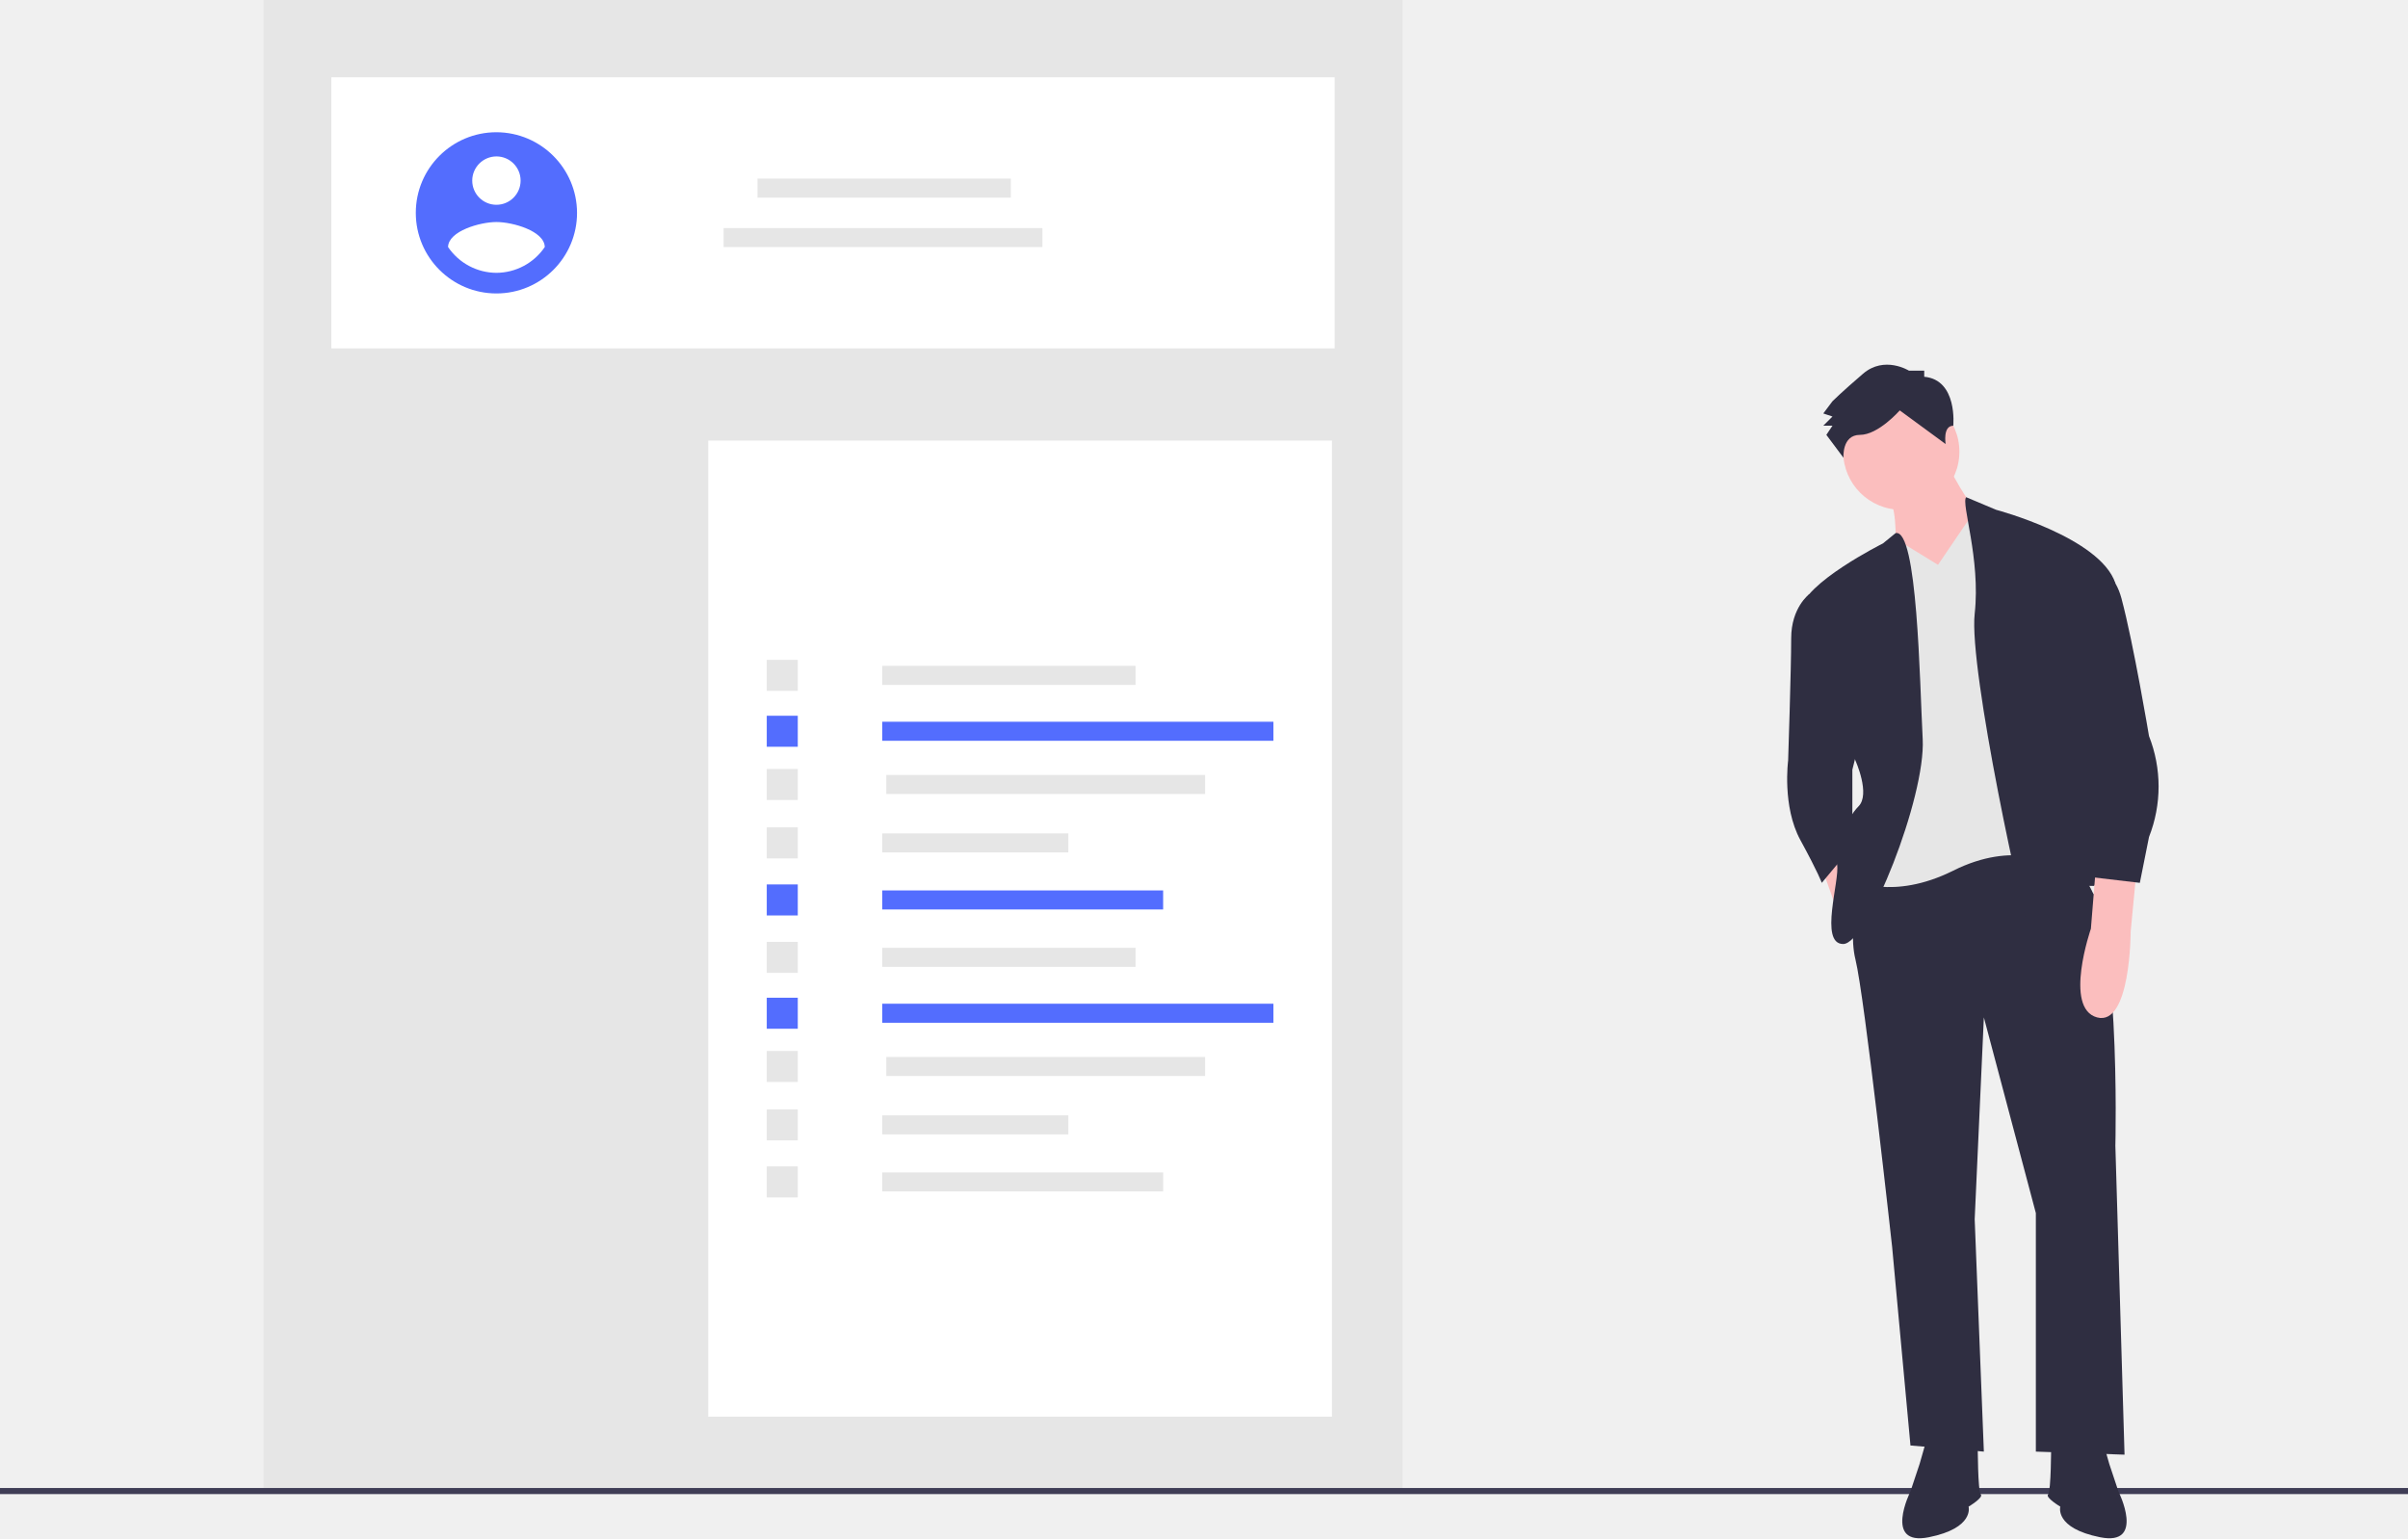
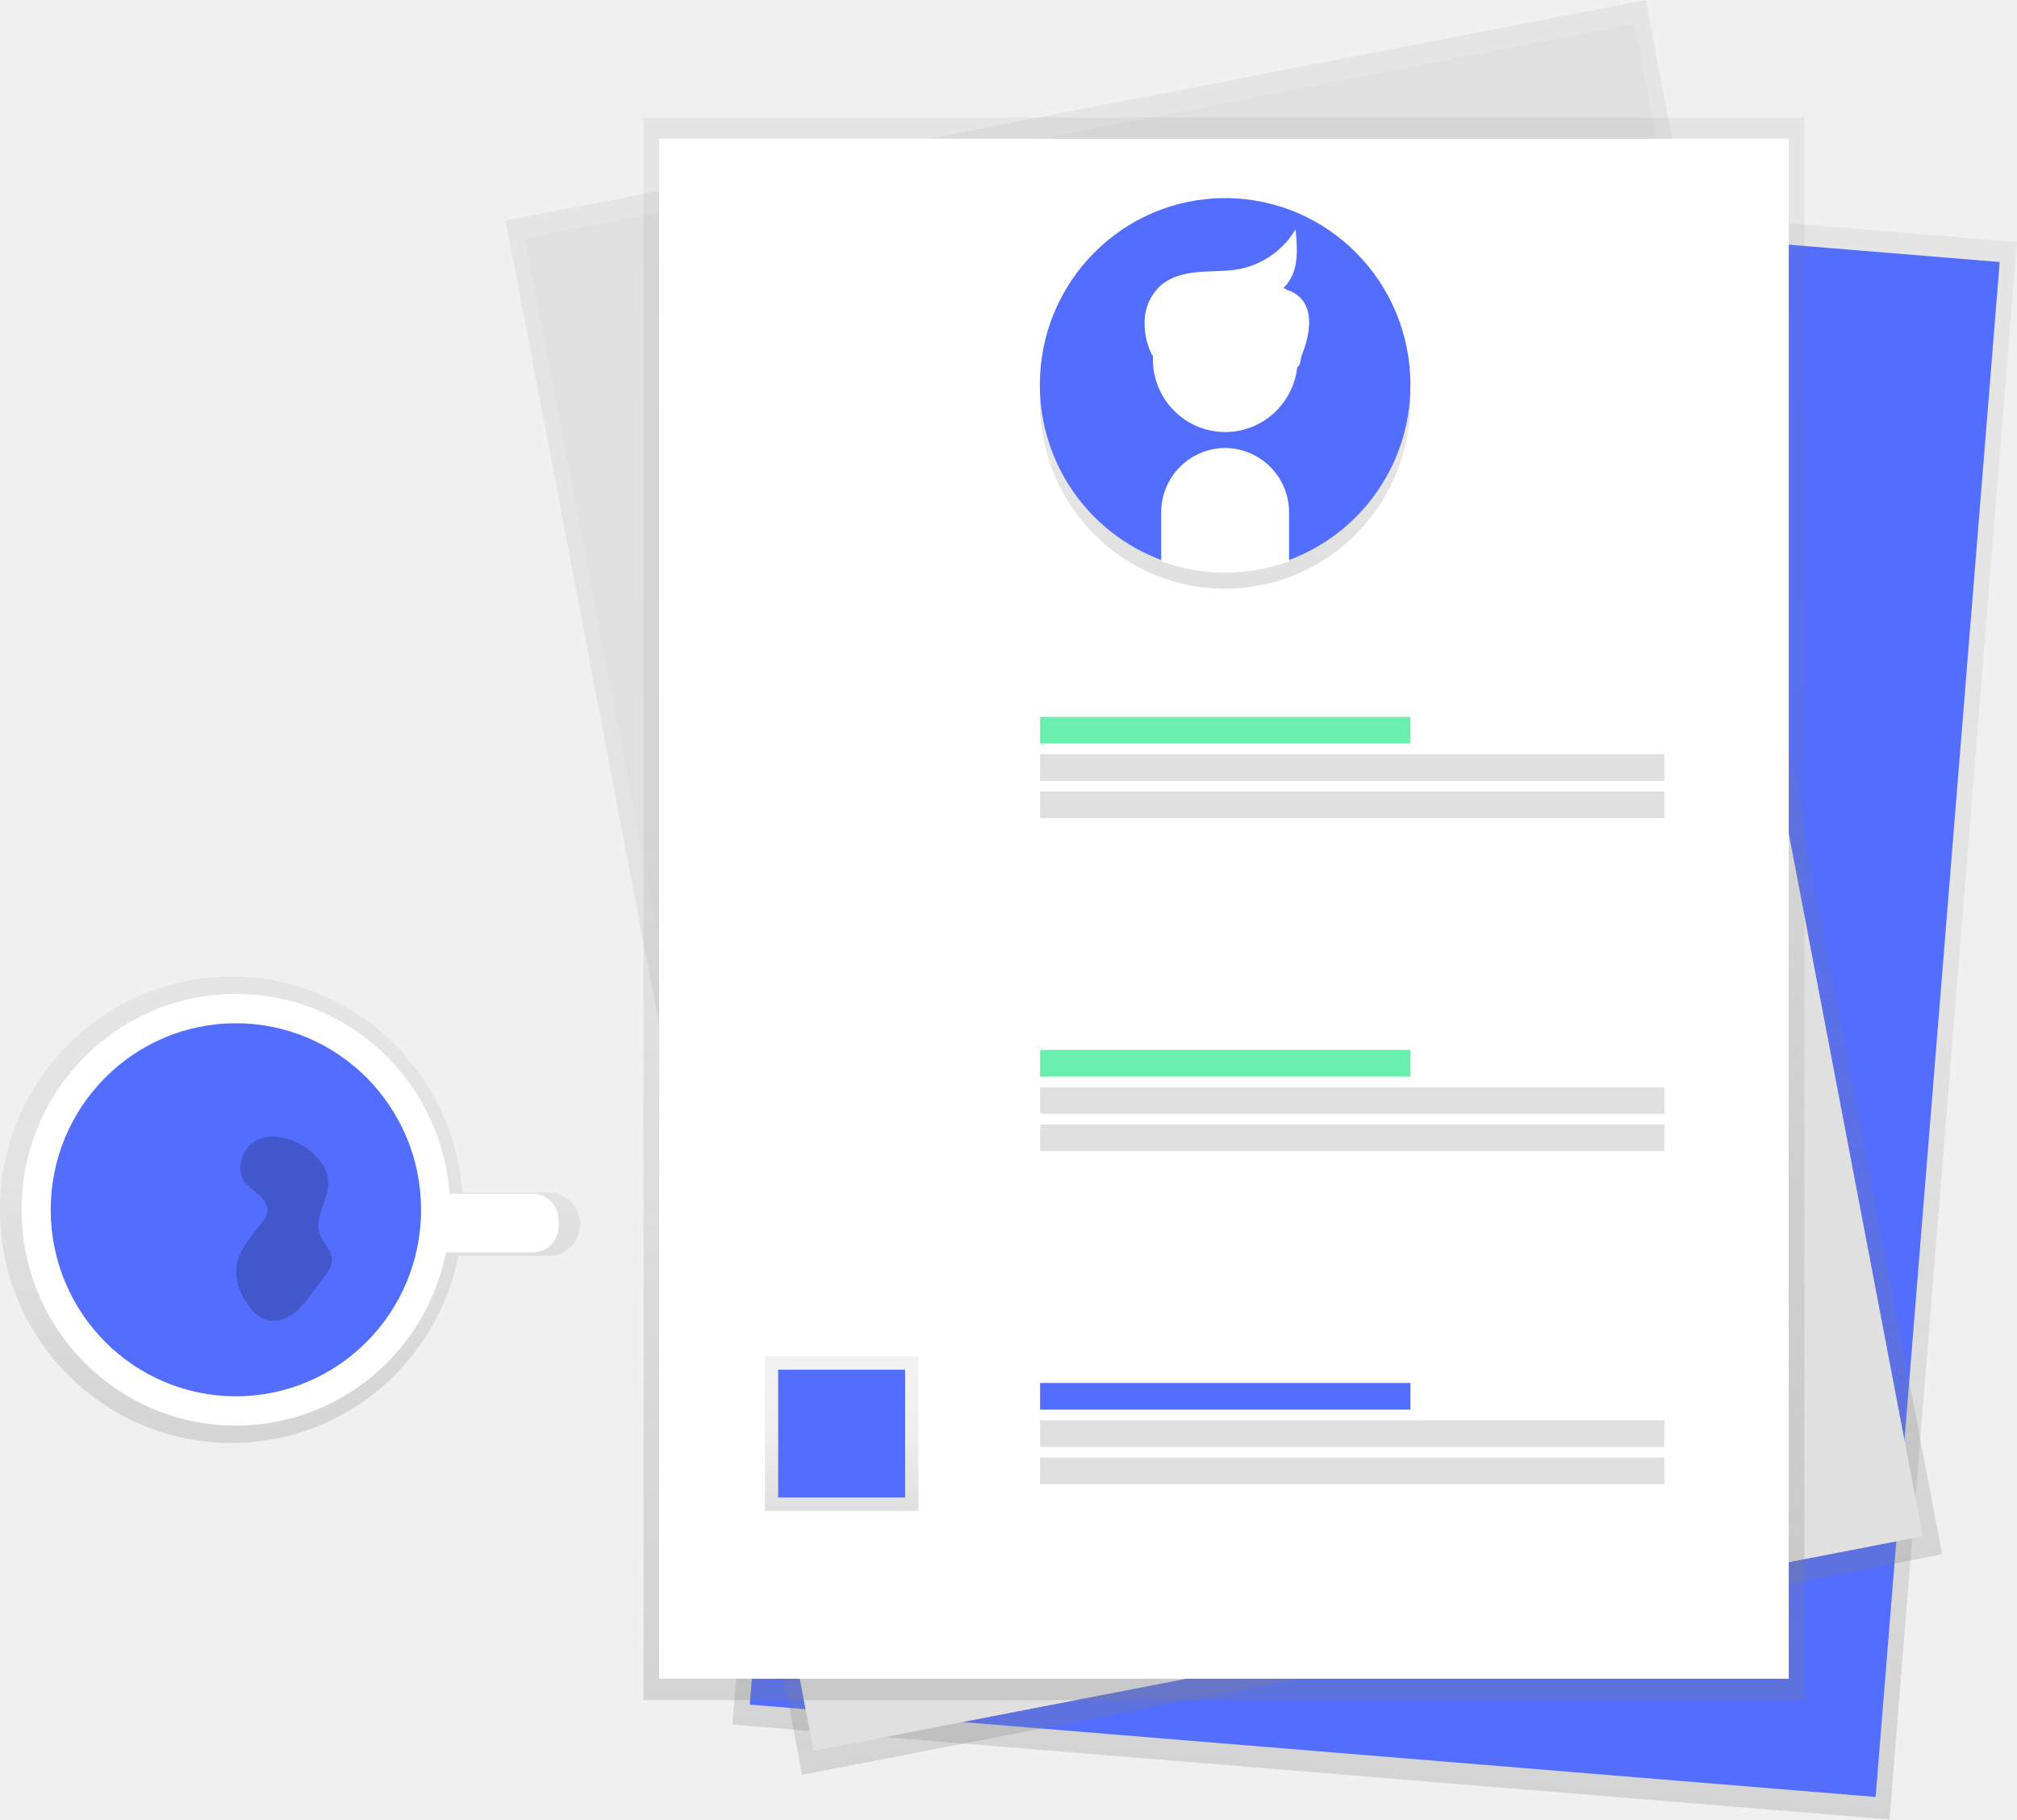
- <svg xmlns="http://www.w3.org/2000/svg" id="b692d93a-f629-4531-a33b-6f799117a7ad" data-name="Layer 1" width="888" height="567.337" viewBox="0 0 888 567.337">
-   <rect x="97.182" width="420" height="550" fill="#e6e6e6" />
-   <rect x="122.182" y="28.5" width="370" height="100" fill="#fff" />
-   <rect x="261.182" y="162.5" width="230" height="360" fill="#fff" />
-   <rect x="279.34" y="65.866" width="93.423" height="7.022" fill="#e6e6e6" />
-   <rect x="266.84" y="84.112" width="117.573" height="7.022" fill="#e6e6e6" />
-   <rect x="325.34" y="245.575" width="93.423" height="7.022" fill="#e6e6e6" />
-   <rect x="325.34" y="266.189" width="144.266" height="7.022" fill="#536dfe" />
-   <rect x="326.84" y="285.821" width="117.573" height="7.022" fill="#e6e6e6" />
-   <rect x="325.34" y="307.362" width="68.637" height="7.022" fill="#e6e6e6" />
-   <rect x="325.34" y="328.403" width="103.592" height="7.022" fill="#536dfe" />
-   <rect x="282.759" y="243.366" width="11.44" height="11.44" fill="#e6e6e6" />
-   <rect x="282.759" y="263.98" width="11.44" height="11.44" fill="#536dfe" />
-   <rect x="282.759" y="283.612" width="11.44" height="11.44" fill="#e6e6e6" />
-   <rect x="282.759" y="305.153" width="11.44" height="11.44" fill="#e6e6e6" />
-   <rect x="282.759" y="326.194" width="11.44" height="11.44" fill="#536dfe" />
-   <rect x="325.34" y="349.575" width="93.423" height="7.022" fill="#e6e6e6" />
-   <rect x="325.34" y="370.189" width="144.266" height="7.022" fill="#536dfe" />
-   <rect x="326.84" y="389.821" width="117.573" height="7.022" fill="#e6e6e6" />
-   <rect x="325.34" y="411.362" width="68.637" height="7.022" fill="#e6e6e6" />
-   <rect x="325.34" y="432.403" width="103.592" height="7.022" fill="#e6e6e6" />
-   <rect x="282.759" y="347.366" width="11.44" height="11.44" fill="#e6e6e6" />
-   <rect x="282.759" y="367.98" width="11.44" height="11.44" fill="#536dfe" />
-   <rect x="282.759" y="387.612" width="11.44" height="11.44" fill="#e6e6e6" />
-   <rect x="282.759" y="409.153" width="11.44" height="11.44" fill="#e6e6e6" />
-   <rect x="282.759" y="430.194" width="11.44" height="11.44" fill="#e6e6e6" />
-   <path d="M339.065,215.102a29.729,29.729,0,1,0,29.729,29.729A29.816,29.816,0,0,0,339.065,215.102Zm0,8.919a8.919,8.919,0,1,1-8.919,8.919,8.949,8.949,0,0,1,8.919-8.919Zm0,42.936a21.657,21.657,0,0,1-17.837-9.519c.143-5.946,11.892-9.219,17.837-9.219s17.694,3.273,17.837,9.219a21.693,21.693,0,0,1-17.837,9.519Z" transform="translate(-156 -166.3314)" fill="#536dfe" />
-   <rect y="548.802" width="888" height="2.241" fill="#3f3d56" />
-   <path d="M872.929,335.176S883.079,356.604,889.846,358.86l-19.173,29.323-15.789-19.173s1.128-13.534-2.256-19.173S872.929,335.176,872.929,335.176Z" transform="translate(-156 -166.3314)" fill="#fbbebe" />
-   <circle cx="701.14" cy="166.589" r="21.428" fill="#fbbebe" />
-   <polygon points="671.817 319.97 677.456 335.759 684.223 327.864 678.544 309.88 671.817 319.97" fill="#fbbebe" />
-   <path d="M843.606,478.406s-6.767,28.195-3.383,41.728,13.534,106.013,13.534,106.013l6.767,73.307L887.59,701.71l-3.383-85.712,3.383-74.435,19.173,72.179V701.71l32.706,1.128-3.383-113.907s2.256-87.968-12.406-99.246-16.917-13.534-16.917-13.534Z" transform="translate(-156 -166.3314)" fill="#2f2e41" />
-   <path d="M866.162,698.327l-2.256,7.895-3.383,10.15s-10.15,20.3,6.767,16.917,14.661-11.278,14.661-11.278,5.639-3.383,4.511-4.511-1.128-18.045-1.128-18.045Z" transform="translate(-156 -166.3314)" fill="#2f2e41" />
-   <path d="M931.574,698.327l2.256,7.895,3.383,10.15s10.15,20.3-6.767,16.917-14.661-11.278-14.661-11.278-5.639-3.383-4.511-4.511,1.128-18.045,1.128-18.045Z" transform="translate(-156 -166.3314)" fill="#2f2e41" />
-   <path d="M870.673,374.649,884.467,354.349l25.679,13.534,3.383,117.291s-14.661-9.022-37.217,2.256-37.217,3.383-37.217,3.383l13.534-50.751-5.639-67.668,8.065-7.32Z" transform="translate(-156 -166.3314)" fill="#e6e6e6" />
-   <path d="M855.058,362.938l-4.685,3.816s-29.323,14.661-30.45,24.812l20.3,55.262s5.639,12.406,1.128,16.917-9.022,15.789-7.895,21.428-6.767,29.323,2.256,29.323,30.45-54.134,29.323-75.562S863.126,361.378,855.058,362.938Z" transform="translate(-156 -166.3314)" fill="#2f2e41" />
-   <path d="M830.073,384.799l-6.951.744s-6.582,4.895-6.582,16.173-1.128,45.112-1.128,45.112-2.256,16.917,4.511,29.323,7.895,15.789,7.895,15.789l11.278-13.534v-28.195l4.511-18.045Z" transform="translate(-156 -166.3314)" fill="#2f2e41" />
-   <path d="M881.076,349.709l11.025,4.64s38.345,10.15,43.984,27.067L920.296,420.889s11.278,72.179,7.895,72.179h-3.383s9.022,6.767,3.383,9.022-19.173,20.3-22.556,12.406-23.684-101.502-21.428-121.802S879.073,351.836,881.076,349.709Z" transform="translate(-156 -166.3314)" fill="#2f2e41" />
-   <path d="M865.598,305.29v-2.256h-5.639s-9.022-5.639-16.917,1.128-11.278,10.15-11.278,10.15l-3.383,4.511,3.383,1.128-3.383,3.383h3.383l-2.256,3.383,6.322,8.458s-.683-8.458,6.084-8.458,14.661-9.022,14.661-9.022l16.917,12.406s-1.128-6.735,2.819-6.751C876.312,323.35,878.004,306.417,865.598,305.29Z" transform="translate(-156 -166.3314)" fill="#2f2e41" />
-   <path d="M943.98,486.301l-2.256,23.684s0,34.962-12.406,31.578-2.256-32.706-2.256-32.706l1.714-21.209Z" transform="translate(-156 -166.3314)" fill="#fbbebe" />
-   <path d="M919.169,375.777s14.661-5.639,19.173,11.278,10.15,50.751,10.15,50.751a50.751,50.751,0,0,1,0,37.217l-3.383,16.917-19.173-2.256-4.511-38.345L916.913,402.844Z" transform="translate(-156 -166.3314)" fill="#2f2e41" />
+ <svg xmlns="http://www.w3.org/2000/svg" xmlns:xlink="http://www.w3.org/1999/xlink" id="062a65d4-6310-416e-8fb8-777315adf84b" data-name="Layer 1" width="853.53" height="770" viewBox="0 0 853.53 770">
+   <defs>
+     <linearGradient id="7db19e5e-7cc3-41df-8a16-c81cf46c1195" x1="758.38" y1="801.59" x2="758.38" y2="131.56" gradientTransform="translate(-136.27 -110.44) rotate(4.65)" gradientUnits="userSpaceOnUse">
+       <stop offset="0" stop-color="gray" stop-opacity="0.25" />
+       <stop offset="0.54" stop-color="gray" stop-opacity="0.12" />
+       <stop offset="1" stop-color="gray" stop-opacity="0.1" />
+     </linearGradient>
+     <linearGradient id="87908c47-1c47-4a2f-b745-20cb7009bb75" x1="685.97" y1="797.2" x2="685.97" y2="126.94" gradientTransform="translate(-242.89 51.18) rotate(-10.87)" xlink:href="#7db19e5e-7cc3-41df-8a16-c81cf46c1195" />
+     <linearGradient id="f482b758-09b8-4320-b57c-ecd1bdf3658e" x1="517.93" y1="719.46" x2="517.93" y2="49.68" gradientTransform="matrix(1, 0, 0, 1, 0, 0)" xlink:href="#7db19e5e-7cc3-41df-8a16-c81cf46c1195" />
+     <linearGradient id="720977dd-28dd-4cd1-b9d4-02f8d793e7ce" x1="553.48" y1="380.79" x2="559.93" y2="535.01" gradientTransform="matrix(-1, 0.01, -0.01, -1, 1253.94, 688.13)" gradientUnits="userSpaceOnUse">
+       <stop offset="0" stop-opacity="0.12" />
+       <stop offset="0.55" stop-opacity="0.09" />
+       <stop offset="1" stop-opacity="0.02" />
+     </linearGradient>
+     <linearGradient id="e8979000-d63e-4fe0-8af1-0dfdd65d3420" x1="356.17" y1="639.4" x2="356.17" y2="574" gradientTransform="matrix(1, 0, 0, 1, 0, 0)" xlink:href="#7db19e5e-7cc3-41df-8a16-c81cf46c1195" />
+     <linearGradient id="3889af47-bc7c-4009-b8ee-af9d60c73d61" x1="296" y1="675.66" x2="296" y2="478.3" gradientTransform="matrix(1, 0, 0, 1, 0, 0)" xlink:href="#7db19e5e-7cc3-41df-8a16-c81cf46c1195" />
+   </defs>
+   <polygon points="799.57 770 309.95 729.85 363.91 62.28 853.53 102.43 799.57 770" fill="url(#7db19e5e-7cc3-41df-8a16-c81cf46c1195)" />
+   <polygon points="793.7 760.47 317.27 721.39 369.78 71.81 846.21 110.88 793.7 760.47" fill="#536dfe" />
+   <polygon points="821.86 657.75 339.44 751.09 214 93.34 696.42 0 821.86 657.75" fill="url(#87908c47-1c47-4a2f-b745-20cb7009bb75)" />
+   <polygon points="813.67 650.15 344.25 740.98 222.19 100.94 691.61 10.12 813.67 650.15" fill="#e0e0e0" />
+   <rect x="272.31" y="49.68" width="491.24" height="669.78" fill="url(#f482b758-09b8-4320-b57c-ecd1bdf3658e)" />
+   <rect x="278.93" y="58.7" width="478.01" height="651.73" fill="#fff" />
+   <path d="M613.25,236.15c.52,43.61,36.05,78.54,79.35,78s78-36.31,77.46-79.93a79,79,0,0,0-52.75-73.69l.24,20.34A26.73,26.73,0,0,1,691.32,208h0a26.72,26.72,0,0,1-26.87-26.42l-.24-20.34A79,79,0,0,0,613.25,236.15Z" transform="translate(-173.24 -65)" fill="url(#720977dd-28dd-4cd1-b9d4-02f8d793e7ce)" />
+   <path d="M770.09,227.84c0-43.62-35.1-79-78.41-79s-78.41,35.36-78.41,79a79,79,0,0,0,51.86,74.33V281.83a26.72,26.72,0,0,1,26.55-26.74h0a26.72,26.72,0,0,1,26.55,26.74v20.35A79,79,0,0,0,770.09,227.84Z" transform="translate(-173.24 -65)" fill="#536dfe" />
+   <ellipse cx="518.49" cy="151.98" rx="30.14" ry="30.36" fill="#fff" stroke="#fff" stroke-miterlimit="10" />
+   <path d="M691.68,255.09h0a26.72,26.72,0,0,0-26.55,26.74v20.35a78.17,78.17,0,0,0,53.1,0V281.83A26.72,26.72,0,0,0,691.68,255.09Z" transform="translate(-173.24 -65)" fill="#fff" stroke="#fff" stroke-miterlimit="10" />
+   <path d="M661.33,215.3A29.63,29.63,0,0,1,658.12,200a20.48,20.48,0,0,1,6.68-13.85c4.39-3.77,10.34-5.1,16.09-5.56s11.58-.18,17.24-1.31a36,36,0,0,0,23-15.72c.36,4.45.72,9-.13,13.36s-3.09,8.7-6.87,11c4.58-2.13,4.08,2.87,3.09,5.86,2.27,2.76,7.78,3.22,8.06,6.79s.23,7.26-1.15,10.55.1,9.1-3.44,9.35" transform="translate(-173.24 -65)" fill="#fff" stroke="#fff" stroke-miterlimit="10" />
+   <path d="M715.81,187.26s21,1.85,6.06,33.29" transform="translate(-173.24 -65)" fill="#fff" />
+   <rect x="323.71" y="574" width="64.93" height="65.4" fill="url(#e8979000-d63e-4fe0-8af1-0dfdd65d3420)" />
+   <rect x="329.3" y="579.64" width="53.73" height="54.12" fill="#536dfe" />
+   <rect x="440.13" y="303.38" width="156.72" height="11.28" fill="#69f0ae" />
+   <rect x="440.13" y="319.17" width="264.19" height="11.28" fill="#e0e0e0" />
+   <rect x="440.13" y="334.95" width="264.19" height="11.28" fill="#e0e0e0" />
+   <rect x="440.13" y="444.33" width="156.72" height="11.28" fill="#69f0ae" />
+   <rect x="440.13" y="460.11" width="264.19" height="11.28" fill="#e0e0e0" />
+   <rect x="440.13" y="475.9" width="264.19" height="11.28" fill="#e0e0e0" />
+   <rect x="440.13" y="585.27" width="156.72" height="11.28" fill="#536dfe" />
+   <rect x="440.13" y="601.06" width="264.19" height="11.28" fill="#e0e0e0" />
+   <rect x="440.13" y="616.85" width="264.19" height="11.28" fill="#e0e0e0" />
+   <path d="M405.46,569.67H368.88c-3.72-51.08-46-91.37-97.67-91.37-54.11,0-98,44.18-98,98.68s43.86,98.68,98,98.68c47.48,0,87.06-34,96-79.19h38.21a13.4,13.4,0,0,0,0-26.8Z" transform="translate(-173.24 -65)" fill="url(#3889af47-bc7c-4009-b8ee-af9d60c73d61)" />
+   <path d="M273.05,485.65c-50.08,0-90.68,40.89-90.68,91.33s40.6,91.33,90.68,91.33,90.68-40.89,90.68-91.33S323.13,485.65,273.05,485.65Zm0,169.14c-42.66,0-77.24-34.83-77.24-77.8s34.58-77.8,77.24-77.8S350.29,534,350.29,577,315.71,654.78,273.05,654.78Z" transform="translate(-173.24 -65)" fill="#fff" />
+   <path d="M182.66,505.22h42.73a11,11,0,0,1,11,11V519a11,11,0,0,1-11,11H182.66a0,0,0,0,1,0,0V505.22A0,0,0,0,1,182.66,505.22Z" fill="#fff" />
+   <ellipse cx="99.82" cy="511.98" rx="78.36" ry="78.93" fill="#536dfe" />
+   <path d="M281.81,547.55c-6.11,3.2-9.06,12-5,17.62,1.62,2.23,4,3.71,6.07,5.55s3.82,4.41,3.46,7.15a10,10,0,0,1-2.25,4.51c-4.11,5.44-9.18,10.61-10.51,17.31-1.2,6.08,1,12.44,4.58,17.49,2,2.87,4.69,5.53,8.08,6.45,3.75,1,7.81-.32,11-2.61s5.54-5.45,7.88-8.56l5.45-7.24c1.49-2,3-4.13,3.16-6.61.19-4.26-3.8-7.45-5.16-11.48-2.52-7.48,4.43-15.21,3.5-23.06C310.64,552.21,292.34,542,281.81,547.55Z" transform="translate(-173.24 -65)" opacity="0.2" />
</svg>
